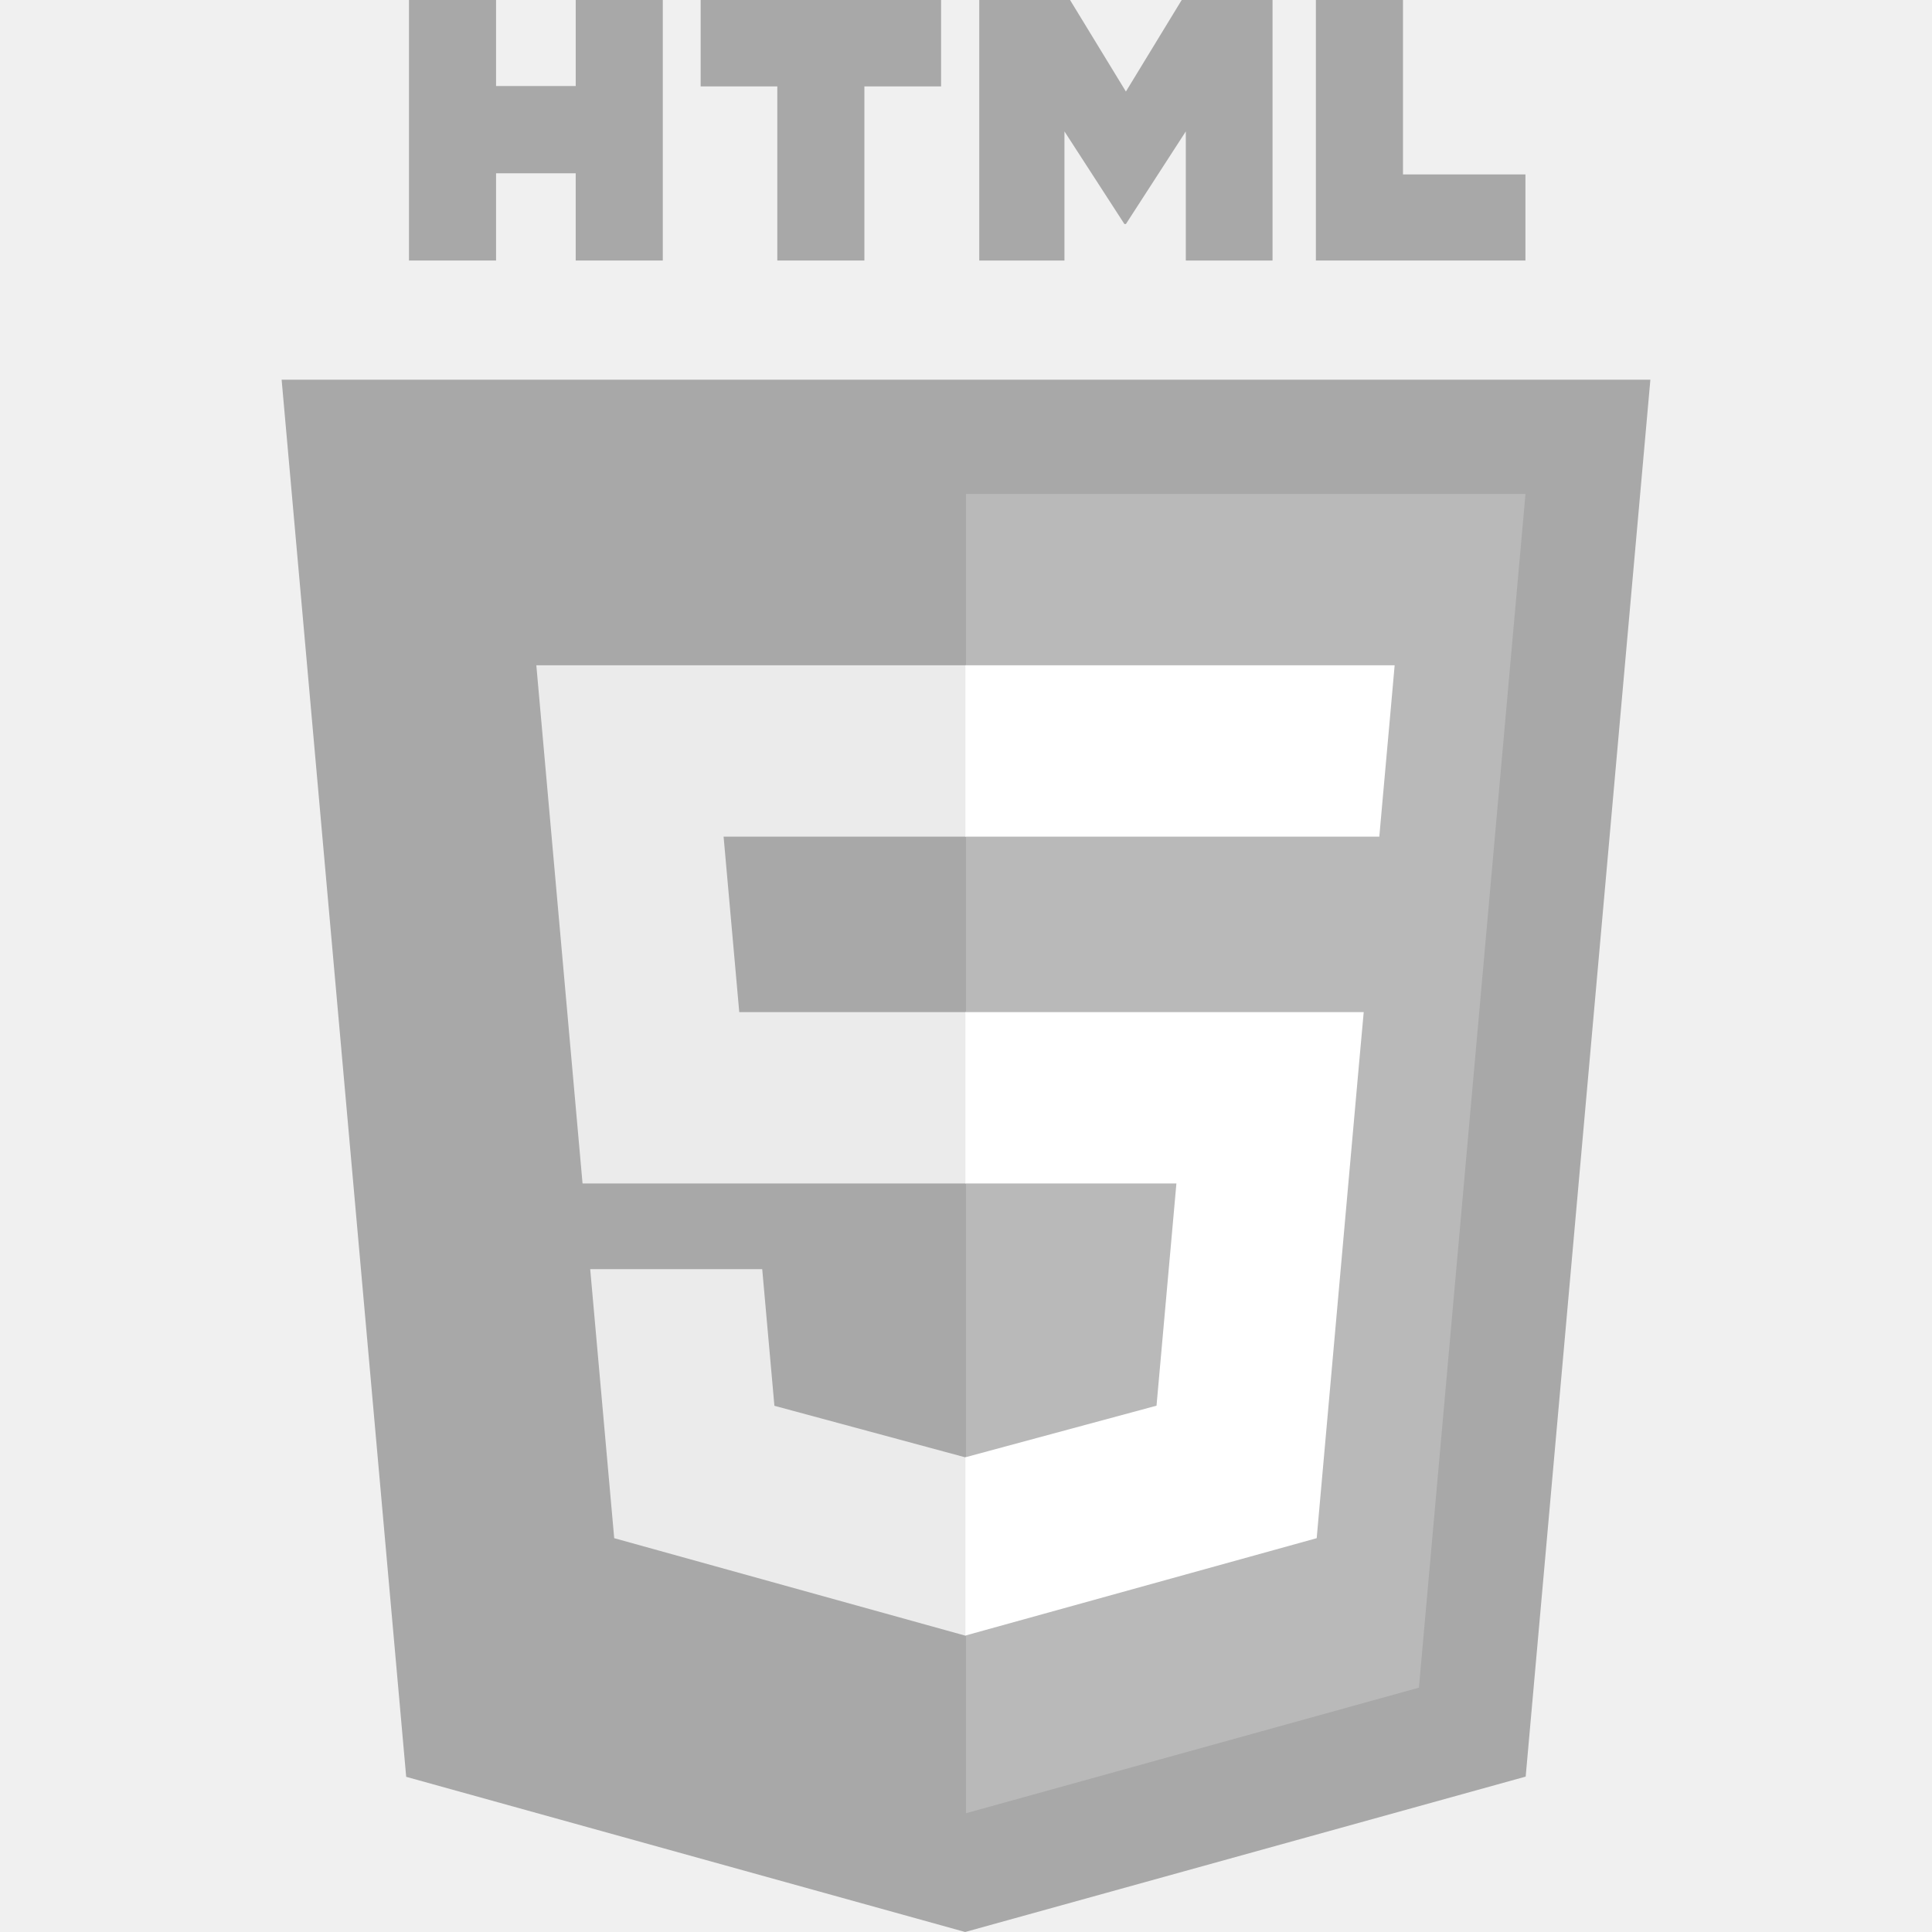
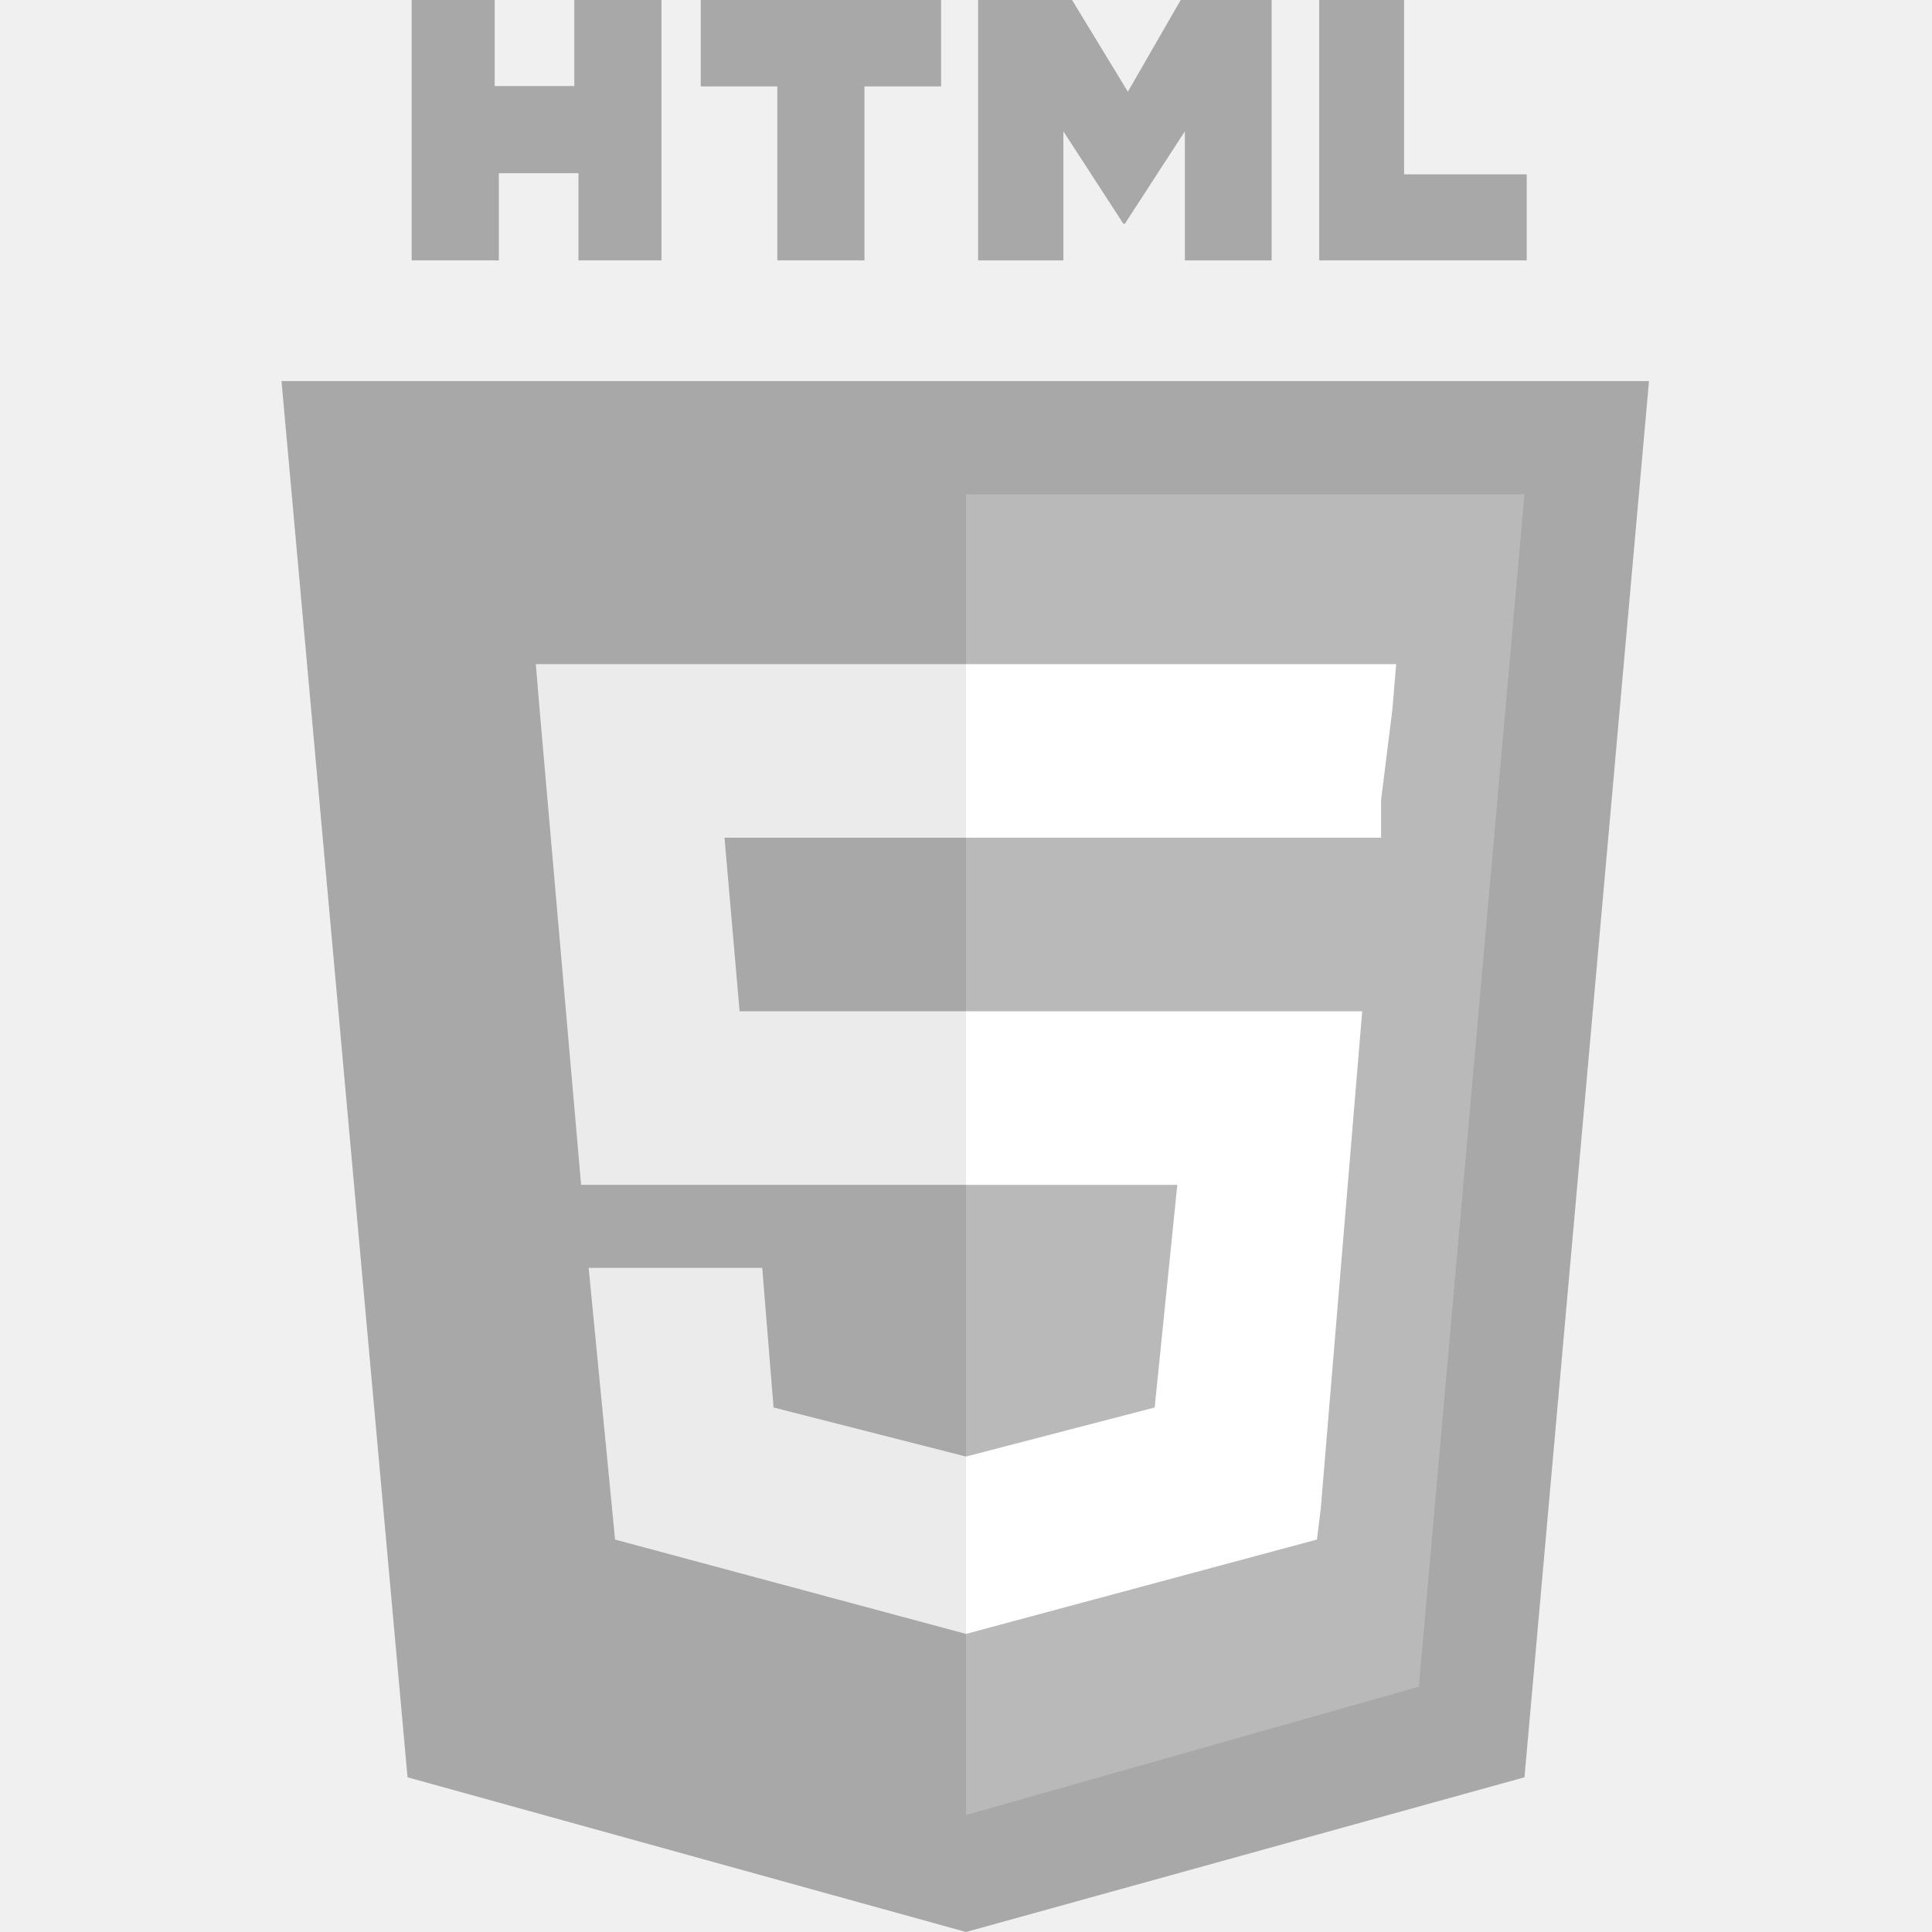
<svg xmlns="http://www.w3.org/2000/svg" viewBox="0 0 512 512">
-   <polygon fill="#a8a8a8" points="107.644,470.877 74.633,100.62 437.367,100.62 404.321,470.819 255.778,512" />
-   <polygon fill="#b9b9b9" points="256,480.523 376.03,447.246 404.27,130.894 256,130.894" />
-   <polygon fill="#EBEBEB" points="256,268.217 195.91,268.217 191.76,221.716 256,221.716 256,176.305 255.843,176.305 142.132,176.305 143.219,188.488 154.38,313.627 256,313.627" />
-   <polygon fill="#EBEBEB" points="256,386.153 255.801,386.206 205.227,372.55 201.994,336.333 177.419,336.333 156.409,336.333 162.771,407.634 255.791,433.457 256,433.399" />
-   <path fill="#a8a8a8" d="M108.382,0h23.077v22.8h21.11V0h23.078v69.044H152.57v-23.12h-21.11v23.12h-23.077V0z" />
-   <path fill="#a8a8a8" d="M205.994,22.896h-20.316V0h63.72v22.896h-20.325v46.148h-23.078V22.896z" />
-   <path fill="#a8a8a8" d="M259.511,0h24.063l14.802,24.26L313.163,0h24.072v69.044h-22.982V34.822l-15.877,24.549h-0.397l-15.888-24.549v34.222h-22.58V0z" />
-   <path fill="#a8a8a8" d="M348.72,0h23.084v46.222h32.453v22.822H348.72V0z" />
-   <polygon fill="#FFFFFF" points="255.843,268.217 255.843,313.627 311.761,313.627 306.49,372.521 255.843,386.191 255.843,433.435 348.937,407.634 349.62,399.962 360.291,280.411 361.399,268.217 349.162,268.217" />
-   <polygon fill="#FFFFFF" points="255.843,176.305 255.843,204.509 255.843,221.605 255.843,221.716 365.385,221.716 365.385,221.716 365.531,221.716 366.442,211.509 368.511,188.488 369.597,176.305" />
+   <polygon points="108 471 74.6 101 437 101 404 471 256 512" fill="#a8a8a8" />
+   <polygon points="256 481 376 447 404 131 256 131" fill="#b9b9b9" />
+   <polygon points="256 268 196 268 192 222 256 222 256 176 256 176 142 176 143 188 154 314 256 314" fill="#EBEBEB" />
+   <polygon points="256 386 256 386 205 373 202 336 177 336 156 336 163 408 256 433 256 433" fill="#EBEBEB" />
+   <path d="m108 0h23.1v22.8h21.1v-22.8h23.1v69h-22v-23.1h-21.1v23.1h-23.1v-69z" fill="#a8a8a8" />
+   <path d="m206 22.9h-20.3v-22.9h63.7v22.9h-20.3v46.1h-23.1v-46.1z" fill="#a8a8a8" />
+   <path d="m260 0h24.1l14.8 24.3 14-24.3h24.1v69h-23v-34.2l-15.9 24.5h-0.397l-15.9-24.5v34.2h-22.6v-69z" fill="#a8a8a8" />
+   <path d="m349 0h23.1v46.2h32.5v22.8h-55v-69z" fill="#a8a8a8" />
+   <polygon points="256 268 256 314 312 314 306 373 256 386 256 433 349 408 350 400 360 280 361 268 349 268" fill="#fff" />
+   <polygon points="256 176 256 205 256 222 256 222 365 222 365 222 366 222 366 212 369 188 370 176" fill="#fff" />
</svg>
